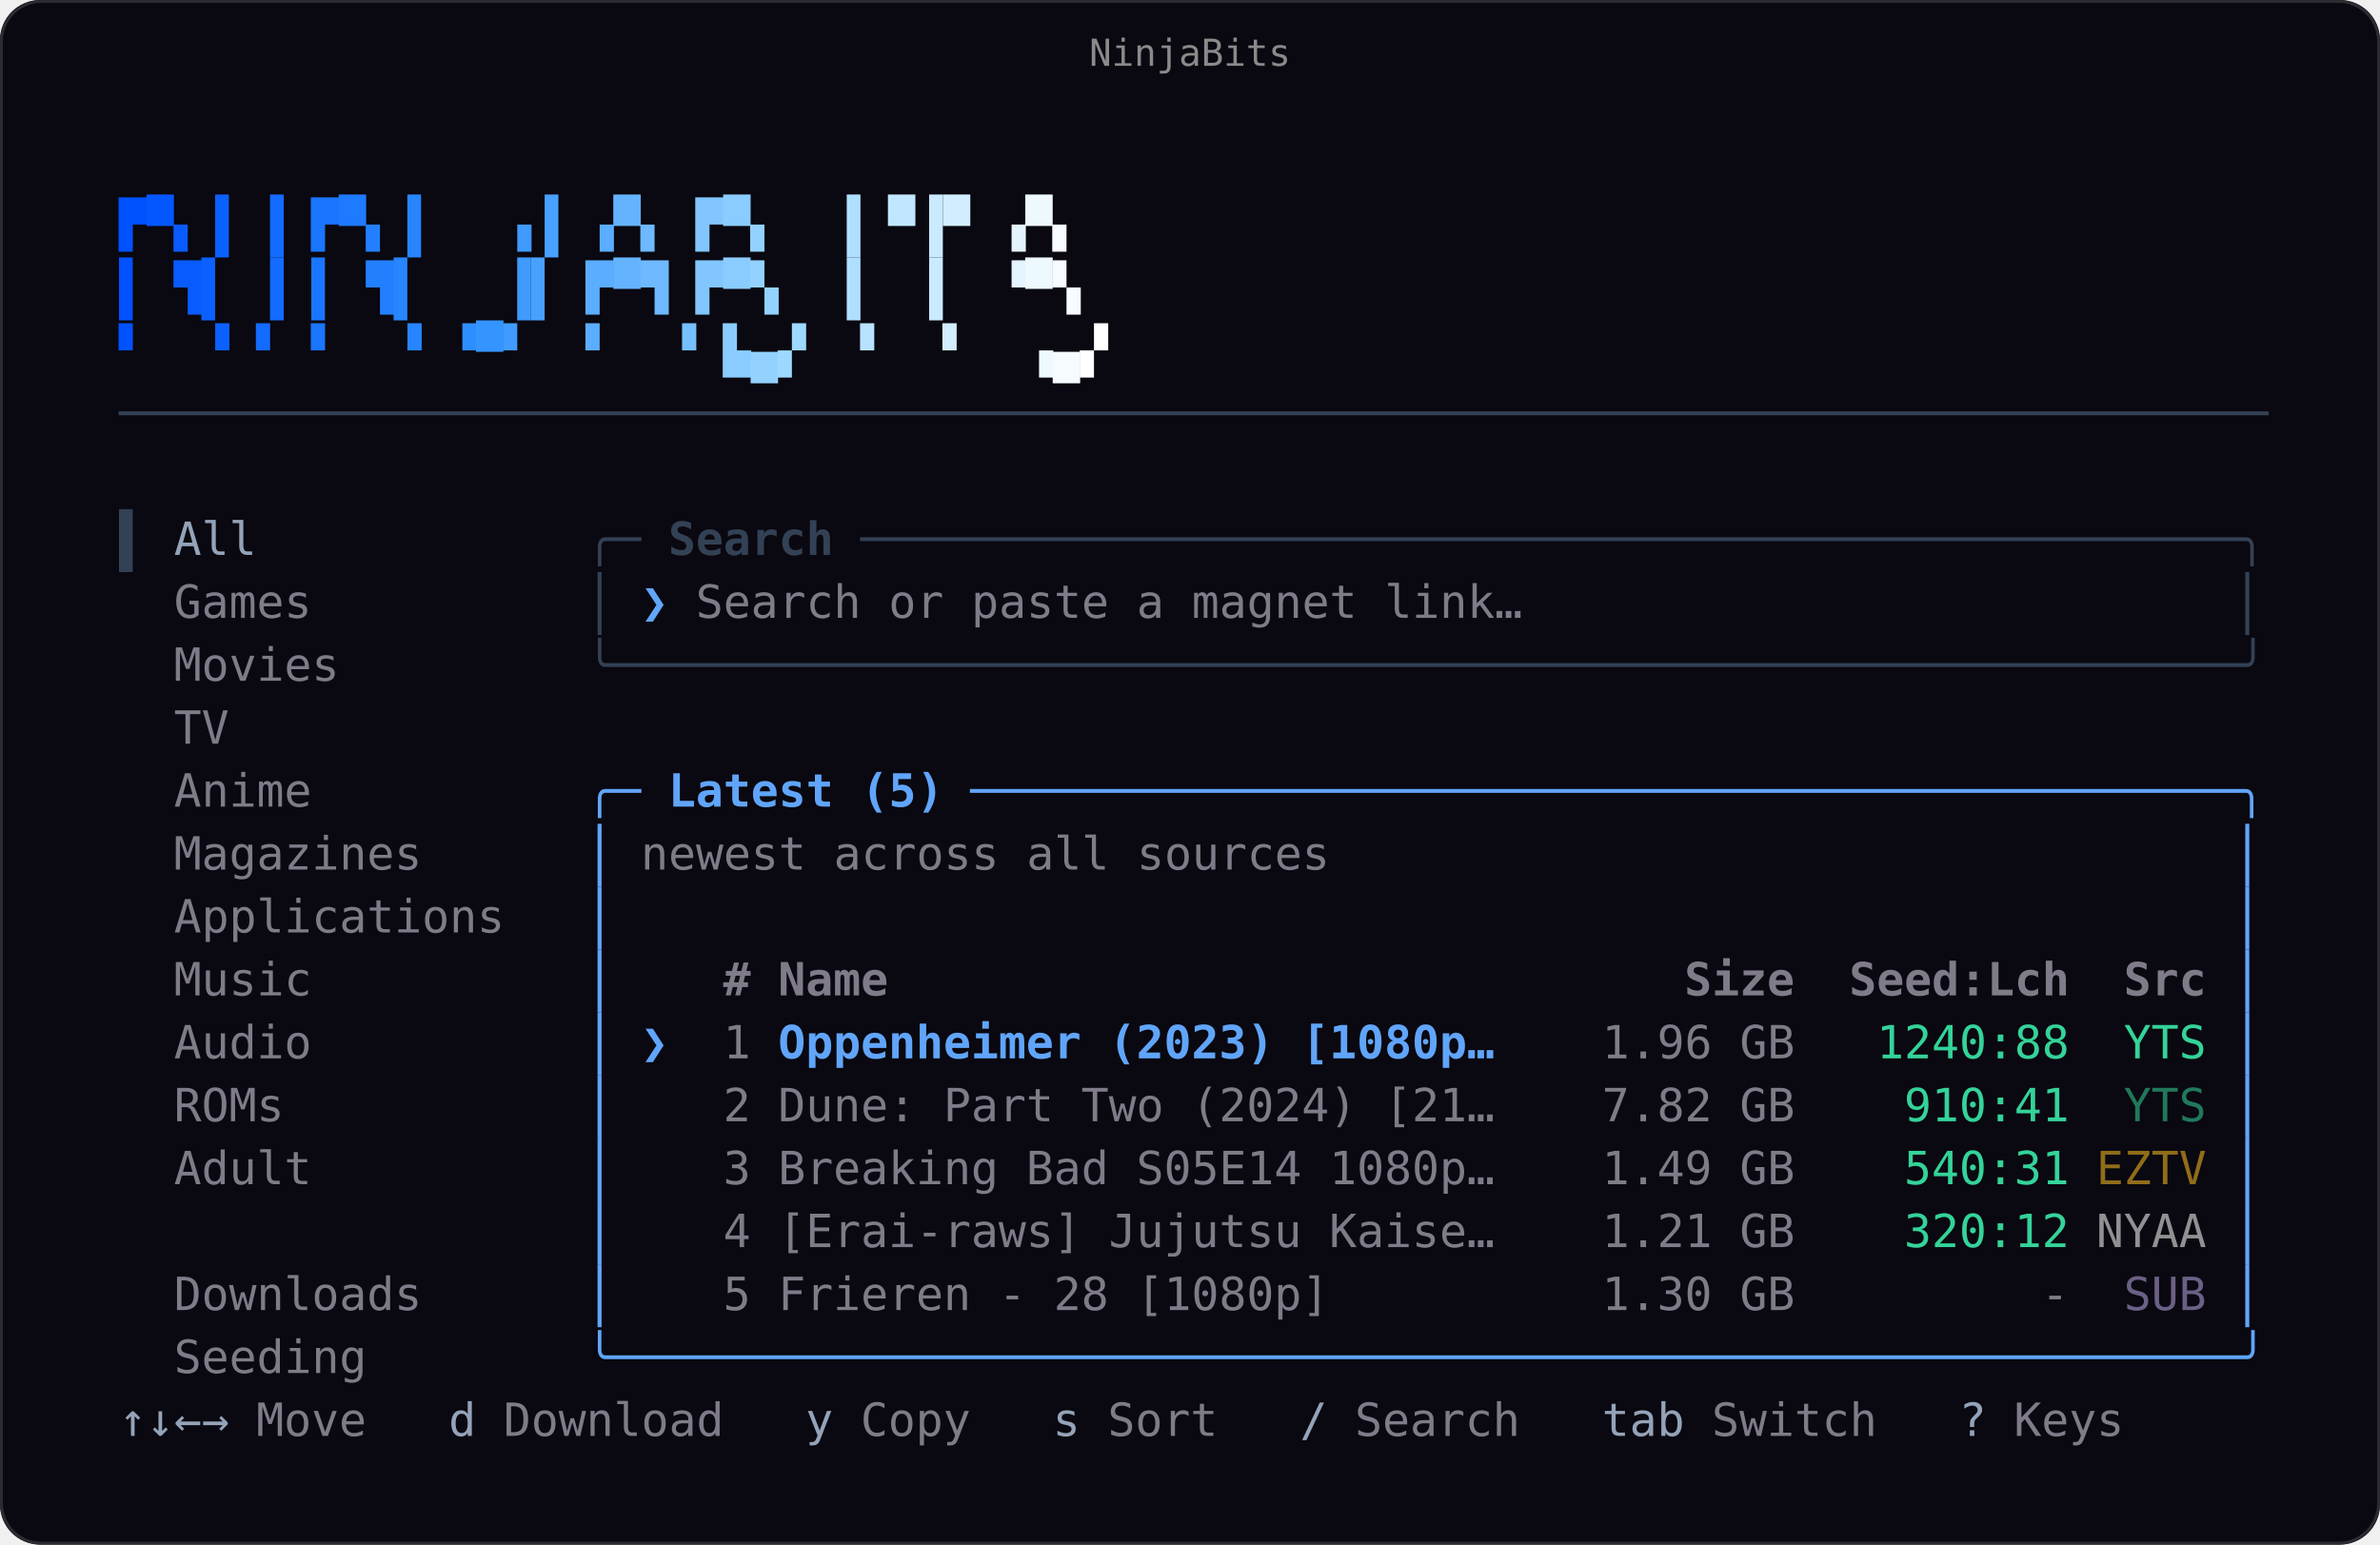
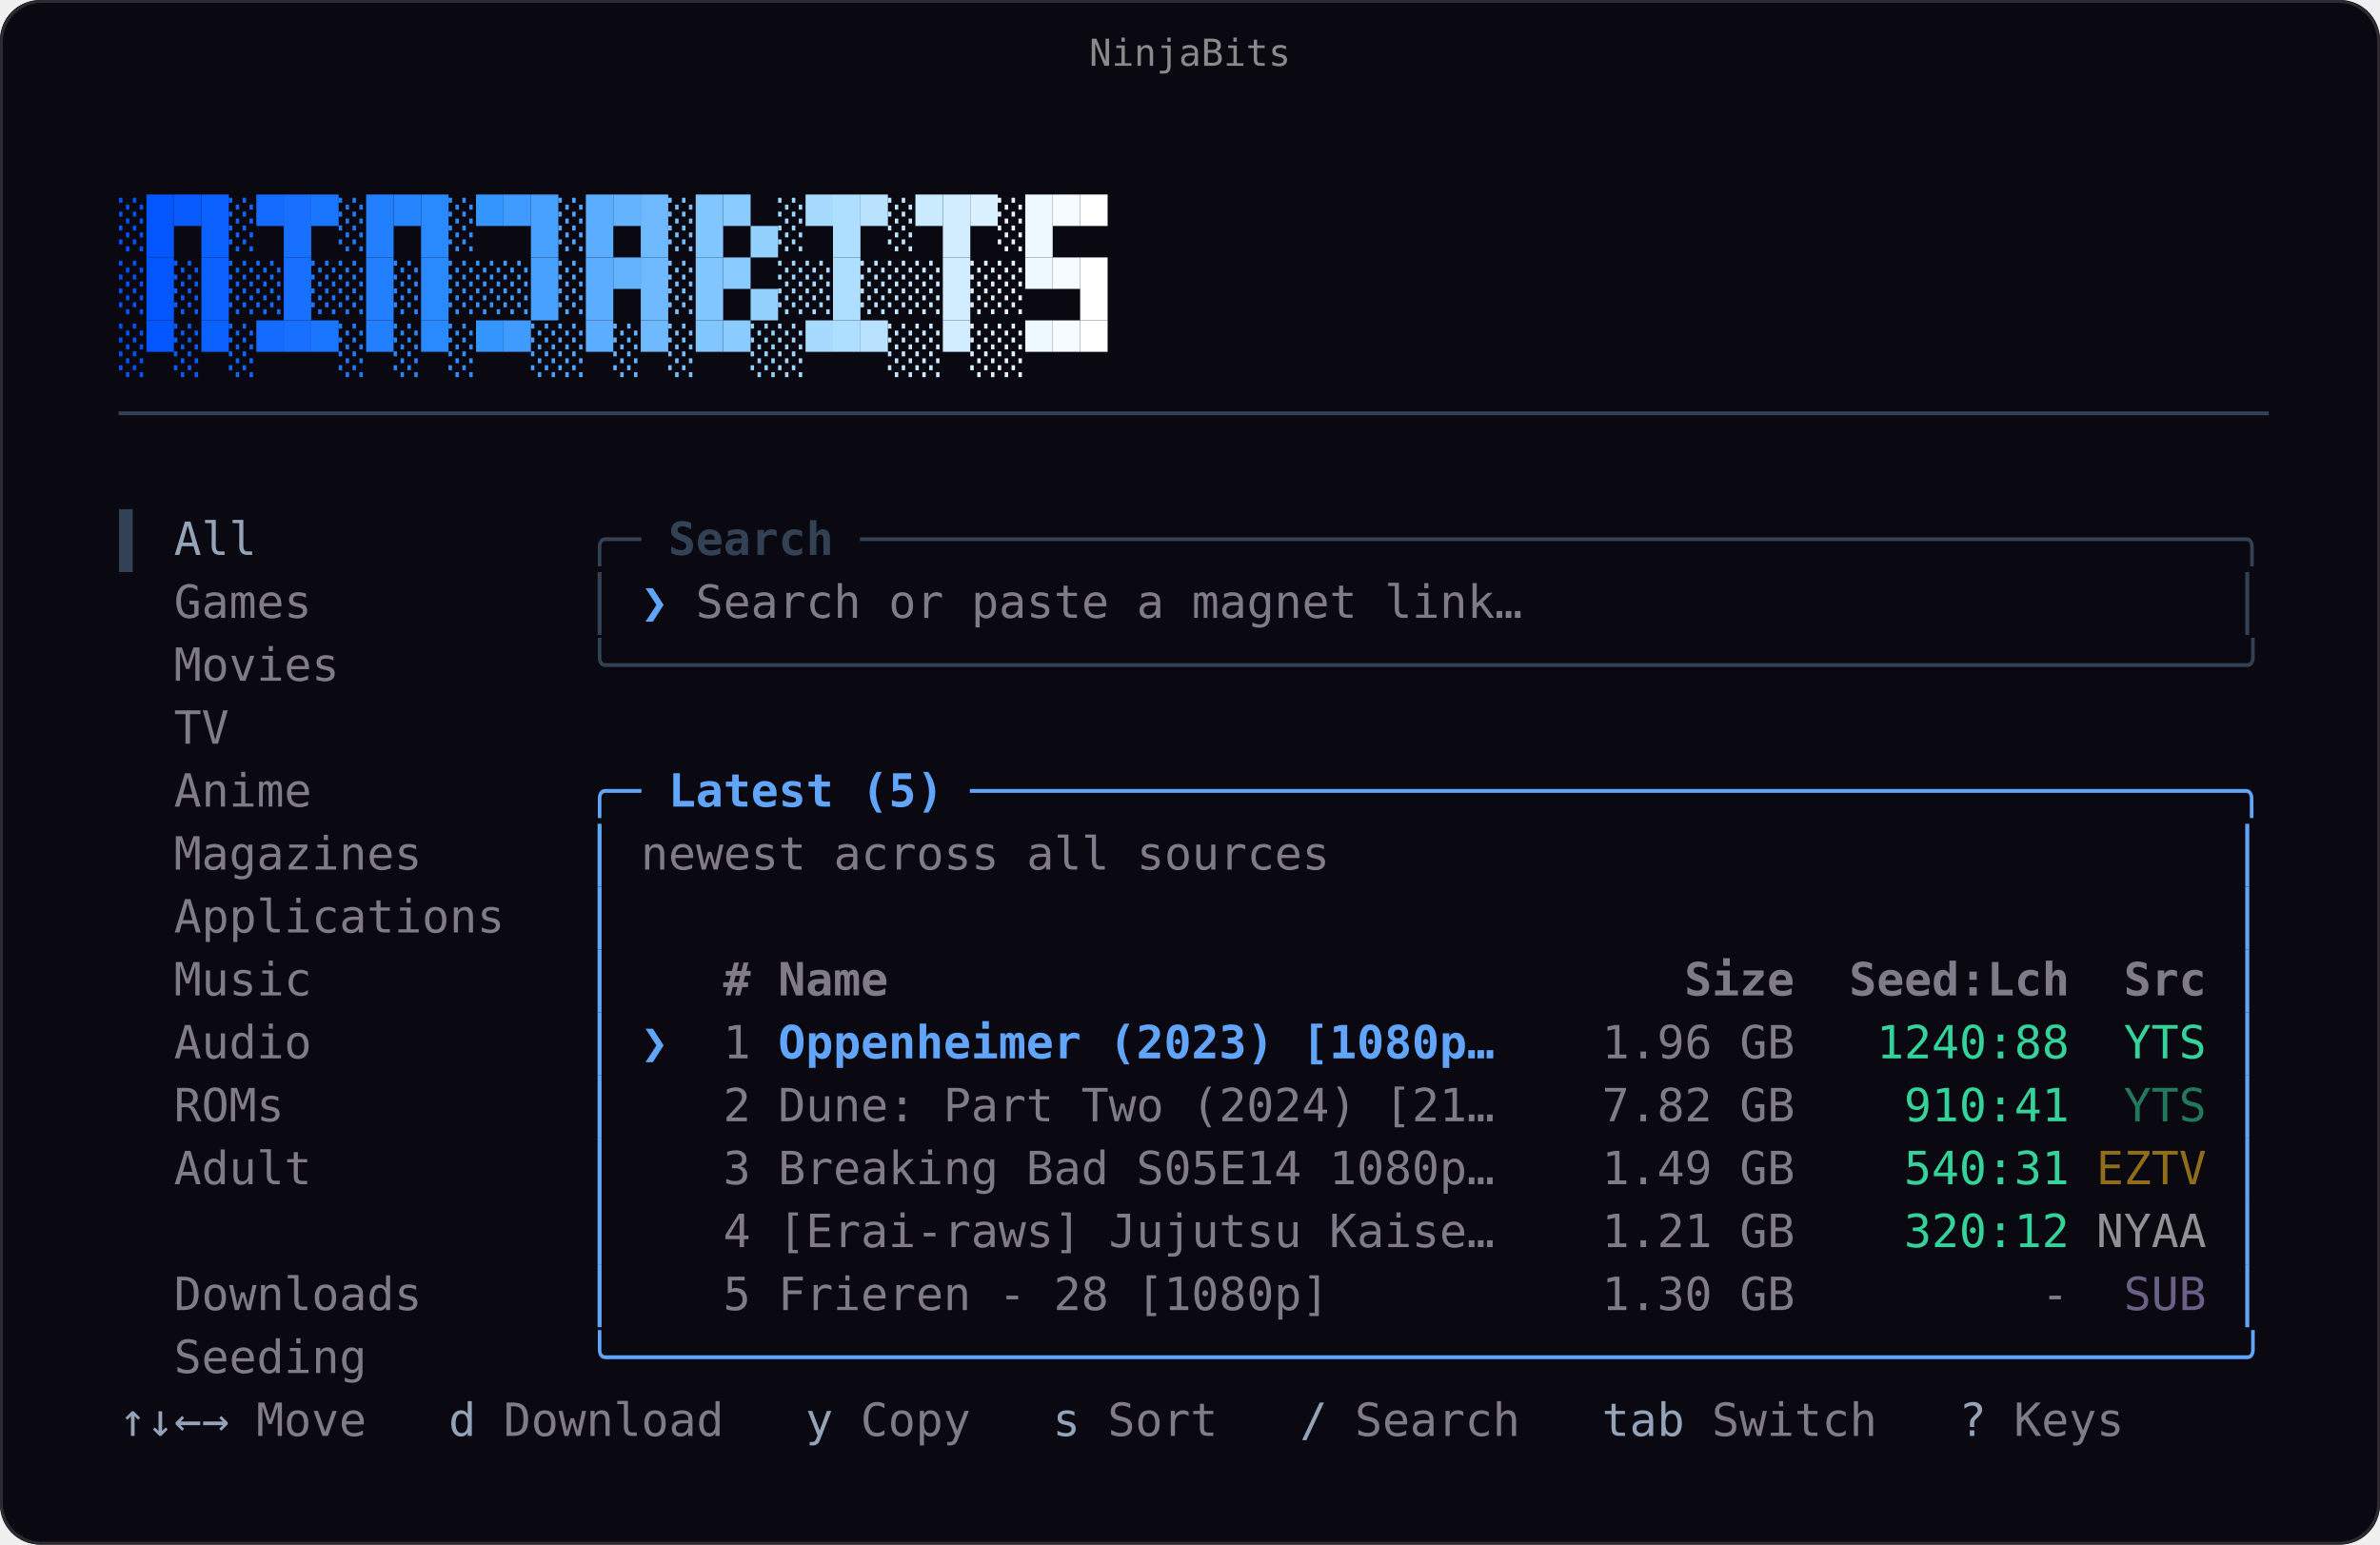
<svg xmlns="http://www.w3.org/2000/svg" width="832" height="540" viewBox="0 0 832 540" style="max-width: 832px; width: 100%; height: auto;" role="img">
  <rect width="100%" height="100%" rx="14" fill="#0a0810" />
  <rect x="0.5" y="0.5" width="831" height="539" rx="14" fill="none" stroke="#2d2b31" stroke-width="1" />
  <text x="416" y="23" text-anchor="middle" font-family="ui-monospace, &quot;Cascadia Mono&quot;, &quot;SF Mono&quot;, Menlo, Consolas, &quot;DejaVu Sans Mono&quot;, monospace" font-size="13" fill="#8a8a8a">NinjaBits</text>
  <g font-family="ui-monospace, &quot;Cascadia Mono&quot;, &quot;SF Mono&quot;, Menlo, Consolas, &quot;DejaVu Sans Mono&quot;, monospace" font-size="16" fill="#ddd8ea">
-     <text x="41.6" y="84" textLength="9.6" lengthAdjust="spacingAndGlyphs" xml:space="preserve" fill="#0052ff" font-weight="600">▛</text>
-     <rect x="51.2" y="68" width="9.6" height="11" fill="#0457ff" />
-     <text x="60.8" y="84" textLength="9.6" lengthAdjust="spacingAndGlyphs" xml:space="preserve" fill="#085cff" font-weight="600">▖</text>
-     <rect x="75.2" y="68" width="4.8" height="22" fill="#0b61ff" />
-     <rect x="94.4" y="68" width="4.8" height="22" fill="#136bff" />
-     <text x="108.8" y="84" textLength="9.6" lengthAdjust="spacingAndGlyphs" xml:space="preserve" fill="#1a75ff" font-weight="600">▛</text>
-     <rect x="118.4" y="68" width="9.6" height="11" fill="#1e7aff" />
-     <text x="128" y="84" textLength="9.6" lengthAdjust="spacingAndGlyphs" xml:space="preserve" fill="#2280ff" font-weight="600">▖</text>
-     <rect x="142.4" y="68" width="4.8" height="22" fill="#2685ff" />
-     <text x="176" y="84" textLength="9.6" lengthAdjust="spacingAndGlyphs" xml:space="preserve" fill="#3f9bff" font-weight="600">▗</text>
-     <rect x="190.4" y="68" width="4.8" height="22" fill="#48a1ff" />
-     <text x="204.8" y="84" textLength="9.6" lengthAdjust="spacingAndGlyphs" xml:space="preserve" fill="#5badff" font-weight="600">▗</text>
+     <text x="41.6" y="84" textLength="9.6" lengthAdjust="spacingAndGlyphs" xml:space="preserve" fill="#0052ff" font-weight="600">░</text>
+     <rect x="51.2" y="68" width="9.6" height="22" fill="#0457ff" />
+     <rect x="60.8" y="68" width="9.6" height="11" fill="#085cff" />
+     <rect x="70.4" y="68" width="9.6" height="22" fill="#0b61ff" />
+     <text x="80" y="84" textLength="9.6" lengthAdjust="spacingAndGlyphs" xml:space="preserve" fill="#0f66ff" font-weight="600">░</text>
+     <rect x="89.6" y="68" width="9.6" height="11" fill="#136bff" />
+     <rect x="99.2" y="68" width="9.6" height="22" fill="#1770ff" />
+     <rect x="108.8" y="68" width="9.6" height="11" fill="#1a75ff" />
+     <text x="118.4" y="84" textLength="9.6" lengthAdjust="spacingAndGlyphs" xml:space="preserve" fill="#1e7aff" font-weight="600">░</text>
+     <rect x="128" y="68" width="9.6" height="22" fill="#2280ff" />
+     <rect x="137.6" y="68" width="9.6" height="11" fill="#2685ff" />
+     <rect x="147.2" y="68" width="9.6" height="22" fill="#298aff" />
+     <text x="156.8" y="84" textLength="9.6" lengthAdjust="spacingAndGlyphs" xml:space="preserve" fill="#2d8fff" font-weight="600">░</text>
+     <rect x="166.4" y="68" width="9.6" height="11" fill="#3595ff" />
+     <rect x="176" y="68" width="9.6" height="11" fill="#3f9bff" />
+     <rect x="185.6" y="68" width="9.6" height="22" fill="#48a1ff" />
+     <text x="195.2" y="84" textLength="9.6" lengthAdjust="spacingAndGlyphs" xml:space="preserve" fill="#51a7ff" font-weight="600">░</text>
+     <rect x="204.8" y="68" width="9.6" height="22" fill="#5badff" />
    <rect x="214.4" y="68" width="9.6" height="11" fill="#64b3ff" />
-     <text x="224" y="84" textLength="9.6" lengthAdjust="spacingAndGlyphs" xml:space="preserve" fill="#6eb9ff" font-weight="600">▖</text>
-     <text x="243.2" y="84" textLength="9.6" lengthAdjust="spacingAndGlyphs" xml:space="preserve" fill="#81c6ff" font-weight="600">▛</text>
+     <rect x="224" y="68" width="9.6" height="22" fill="#6eb9ff" />
+     <text x="233.6" y="84" textLength="9.6" lengthAdjust="spacingAndGlyphs" xml:space="preserve" fill="#77c0ff" font-weight="600">░</text>
+     <rect x="243.2" y="68" width="9.6" height="22" fill="#81c6ff" />
    <rect x="252.8" y="68" width="9.6" height="11" fill="#8accff" />
-     <text x="262.4" y="84" textLength="9.6" lengthAdjust="spacingAndGlyphs" xml:space="preserve" fill="#93d2ff" font-weight="600">▖</text>
-     <rect x="296" y="68" width="4.8" height="22" fill="#afdfff" />
-     <rect x="310.4" y="68" width="9.6" height="11" fill="#c1e6ff" />
-     <rect x="324.8" y="68" width="4.8" height="22" fill="#c9eaff" />
-     <rect x="329.6" y="68" width="9.6" height="11" fill="#d2edff" />
-     <text x="348.8" y="84" textLength="9.6" lengthAdjust="spacingAndGlyphs" xml:space="preserve" fill="#e4f4ff" font-weight="600">▗</text>
-     <rect x="358.4" y="68" width="9.6" height="11" fill="#edf8ff" />
-     <text x="368" y="84" textLength="9.6" lengthAdjust="spacingAndGlyphs" xml:space="preserve" fill="#f6fbff" font-weight="600">▖</text>
-     <rect x="41.6" y="90" width="4.8" height="22" fill="#0052ff" />
-     <text x="60.8" y="106" textLength="9.6" lengthAdjust="spacingAndGlyphs" xml:space="preserve" fill="#085cff" font-weight="600">▜</text>
-     <rect x="70.4" y="90" width="4.8" height="22" fill="#0b61ff" />
-     <rect x="94.4" y="90" width="4.8" height="22" fill="#136bff" />
-     <rect x="108.8" y="90" width="4.8" height="22" fill="#1a75ff" />
-     <text x="128" y="106" textLength="9.6" lengthAdjust="spacingAndGlyphs" xml:space="preserve" fill="#2280ff" font-weight="600">▜</text>
-     <rect x="137.6" y="90" width="4.8" height="22" fill="#2685ff" />
-     <rect x="180.8" y="90" width="4.8" height="22" fill="#3f9bff" />
-     <rect x="185.6" y="90" width="4.8" height="22" fill="#48a1ff" />
-     <text x="204.8" y="106" textLength="9.6" lengthAdjust="spacingAndGlyphs" xml:space="preserve" fill="#5badff" font-weight="600">▛</text>
+     <rect x="262.4" y="79" width="9.6" height="11" fill="#93d2ff" />
+     <text x="272" y="84" textLength="9.6" lengthAdjust="spacingAndGlyphs" xml:space="preserve" fill="#9dd8ff" font-weight="600">░</text>
+     <rect x="281.6" y="68" width="9.6" height="11" fill="#a6dbff" />
+     <rect x="291.2" y="68" width="9.6" height="22" fill="#afdfff" />
+     <rect x="300.8" y="68" width="9.6" height="11" fill="#b8e2ff" />
+     <text x="310.4" y="84" textLength="9.6" lengthAdjust="spacingAndGlyphs" xml:space="preserve" fill="#c1e6ff" font-weight="600">░</text>
+     <rect x="320" y="68" width="9.6" height="11" fill="#c9eaff" />
+     <rect x="329.6" y="68" width="9.6" height="22" fill="#d2edff" />
+     <rect x="339.2" y="68" width="9.6" height="11" fill="#dbf1ff" />
+     <text x="348.8" y="84" textLength="9.6" lengthAdjust="spacingAndGlyphs" xml:space="preserve" fill="#e4f4ff" font-weight="600">░</text>
+     <rect x="358.4" y="68" width="9.6" height="22" fill="#edf8ff" />
+     <rect x="368" y="68" width="9.6" height="11" fill="#f6fbff" />
+     <rect x="377.6" y="68" width="9.6" height="11" fill="#ffffff" />
+     <text x="41.6" y="106" textLength="9.6" lengthAdjust="spacingAndGlyphs" xml:space="preserve" fill="#0052ff" font-weight="600">░</text>
+     <rect x="51.2" y="90" width="9.6" height="22" fill="#0457ff" />
+     <text x="60.8" y="106" textLength="9.6" lengthAdjust="spacingAndGlyphs" xml:space="preserve" fill="#085cff" font-weight="600">░</text>
+     <rect x="70.4" y="90" width="9.6" height="22" fill="#0b61ff" />
+     <text x="80" y="106" textLength="9.6" lengthAdjust="spacingAndGlyphs" xml:space="preserve" fill="#0f66ff" font-weight="600">░</text>
+     <text x="89.6" y="106" textLength="9.6" lengthAdjust="spacingAndGlyphs" xml:space="preserve" fill="#136bff" font-weight="600">░</text>
+     <rect x="99.2" y="90" width="9.6" height="22" fill="#1770ff" />
+     <text x="108.8" y="106" textLength="9.6" lengthAdjust="spacingAndGlyphs" xml:space="preserve" fill="#1a75ff" font-weight="600">░</text>
+     <text x="118.4" y="106" textLength="9.6" lengthAdjust="spacingAndGlyphs" xml:space="preserve" fill="#1e7aff" font-weight="600">░</text>
+     <rect x="128" y="90" width="9.6" height="22" fill="#2280ff" />
+     <text x="137.6" y="106" textLength="9.6" lengthAdjust="spacingAndGlyphs" xml:space="preserve" fill="#2685ff" font-weight="600">░</text>
+     <rect x="147.2" y="90" width="9.6" height="22" fill="#298aff" />
+     <text x="156.8" y="106" textLength="9.6" lengthAdjust="spacingAndGlyphs" xml:space="preserve" fill="#2d8fff" font-weight="600">░</text>
+     <text x="166.4" y="106" textLength="9.6" lengthAdjust="spacingAndGlyphs" xml:space="preserve" fill="#3595ff" font-weight="600">░</text>
+     <text x="176" y="106" textLength="9.6" lengthAdjust="spacingAndGlyphs" xml:space="preserve" fill="#3f9bff" font-weight="600">░</text>
+     <rect x="185.6" y="90" width="9.6" height="22" fill="#48a1ff" />
+     <text x="195.2" y="106" textLength="9.6" lengthAdjust="spacingAndGlyphs" xml:space="preserve" fill="#51a7ff" font-weight="600">░</text>
+     <rect x="204.8" y="90" width="9.6" height="22" fill="#5badff" />
    <rect x="214.4" y="90" width="9.6" height="11" fill="#64b3ff" />
-     <text x="224" y="106" textLength="9.6" lengthAdjust="spacingAndGlyphs" xml:space="preserve" fill="#6eb9ff" font-weight="600">▜</text>
-     <text x="243.2" y="106" textLength="9.6" lengthAdjust="spacingAndGlyphs" xml:space="preserve" fill="#81c6ff" font-weight="600">▛</text>
+     <rect x="224" y="90" width="9.6" height="22" fill="#6eb9ff" />
+     <text x="233.6" y="106" textLength="9.6" lengthAdjust="spacingAndGlyphs" xml:space="preserve" fill="#77c0ff" font-weight="600">░</text>
+     <rect x="243.2" y="90" width="9.6" height="22" fill="#81c6ff" />
    <rect x="252.8" y="90" width="9.6" height="11" fill="#8accff" />
-     <text x="262.4" y="106" textLength="9.6" lengthAdjust="spacingAndGlyphs" xml:space="preserve" fill="#93d2ff" font-weight="600">▚</text>
-     <rect x="296" y="90" width="4.8" height="22" fill="#afdfff" />
-     <rect x="324.8" y="90" width="4.8" height="22" fill="#c9eaff" />
-     <text x="348.8" y="106" textLength="9.6" lengthAdjust="spacingAndGlyphs" xml:space="preserve" fill="#e4f4ff" font-weight="600">▝</text>
+     <rect x="262.4" y="101" width="9.6" height="11" fill="#93d2ff" />
+     <text x="272" y="106" textLength="9.6" lengthAdjust="spacingAndGlyphs" xml:space="preserve" fill="#9dd8ff" font-weight="600">░</text>
+     <text x="281.6" y="106" textLength="9.6" lengthAdjust="spacingAndGlyphs" xml:space="preserve" fill="#a6dbff" font-weight="600">░</text>
+     <rect x="291.2" y="90" width="9.6" height="22" fill="#afdfff" />
+     <text x="300.8" y="106" textLength="9.6" lengthAdjust="spacingAndGlyphs" xml:space="preserve" fill="#b8e2ff" font-weight="600">░</text>
+     <text x="310.4" y="106" textLength="9.6" lengthAdjust="spacingAndGlyphs" xml:space="preserve" fill="#c1e6ff" font-weight="600">░</text>
+     <text x="320" y="106" textLength="9.6" lengthAdjust="spacingAndGlyphs" xml:space="preserve" fill="#c9eaff" font-weight="600">░</text>
+     <rect x="329.6" y="90" width="9.6" height="22" fill="#d2edff" />
+     <text x="339.2" y="106" textLength="9.6" lengthAdjust="spacingAndGlyphs" xml:space="preserve" fill="#dbf1ff" font-weight="600">░</text>
+     <text x="348.8" y="106" textLength="9.6" lengthAdjust="spacingAndGlyphs" xml:space="preserve" fill="#e4f4ff" font-weight="600">░</text>
    <rect x="358.4" y="90" width="9.6" height="11" fill="#edf8ff" />
-     <text x="368" y="106" textLength="9.6" lengthAdjust="spacingAndGlyphs" xml:space="preserve" fill="#f6fbff" font-weight="600">▚</text>
-     <text x="41.6" y="128" textLength="9.6" lengthAdjust="spacingAndGlyphs" xml:space="preserve" fill="#0052ff" font-weight="600">▘</text>
-     <text x="70.4" y="128" textLength="9.6" lengthAdjust="spacingAndGlyphs" xml:space="preserve" fill="#0b61ff" font-weight="600">▝</text>
-     <text x="89.6" y="128" textLength="9.6" lengthAdjust="spacingAndGlyphs" xml:space="preserve" fill="#136bff" font-weight="600">▘</text>
-     <text x="108.8" y="128" textLength="9.6" lengthAdjust="spacingAndGlyphs" xml:space="preserve" fill="#1a75ff" font-weight="600">▘</text>
-     <text x="137.6" y="128" textLength="9.6" lengthAdjust="spacingAndGlyphs" xml:space="preserve" fill="#2685ff" font-weight="600">▝</text>
-     <text x="156.8" y="128" textLength="9.6" lengthAdjust="spacingAndGlyphs" xml:space="preserve" fill="#2d8fff" font-weight="600">▝</text>
+     <rect x="368" y="90" width="9.6" height="11" fill="#f6fbff" />
+     <rect x="377.6" y="90" width="9.6" height="22" fill="#ffffff" />
+     <text x="41.6" y="128" textLength="9.6" lengthAdjust="spacingAndGlyphs" xml:space="preserve" fill="#0052ff" font-weight="600">░</text>
+     <rect x="51.2" y="112" width="9.6" height="11" fill="#0457ff" />
+     <text x="60.8" y="128" textLength="9.6" lengthAdjust="spacingAndGlyphs" xml:space="preserve" fill="#085cff" font-weight="600">░</text>
+     <rect x="70.4" y="112" width="9.6" height="11" fill="#0b61ff" />
+     <text x="80" y="128" textLength="9.6" lengthAdjust="spacingAndGlyphs" xml:space="preserve" fill="#0f66ff" font-weight="600">░</text>
+     <rect x="89.6" y="112" width="9.6" height="11" fill="#136bff" />
+     <rect x="99.2" y="112" width="9.6" height="11" fill="#1770ff" />
+     <rect x="108.8" y="112" width="9.6" height="11" fill="#1a75ff" />
+     <text x="118.4" y="128" textLength="9.6" lengthAdjust="spacingAndGlyphs" xml:space="preserve" fill="#1e7aff" font-weight="600">░</text>
+     <rect x="128" y="112" width="9.6" height="11" fill="#2280ff" />
+     <text x="137.6" y="128" textLength="9.6" lengthAdjust="spacingAndGlyphs" xml:space="preserve" fill="#2685ff" font-weight="600">░</text>
+     <rect x="147.2" y="112" width="9.6" height="11" fill="#298aff" />
+     <text x="156.8" y="128" textLength="9.6" lengthAdjust="spacingAndGlyphs" xml:space="preserve" fill="#2d8fff" font-weight="600">░</text>
    <rect x="166.4" y="112" width="9.6" height="11" fill="#3595ff" />
-     <text x="176" y="128" textLength="9.6" lengthAdjust="spacingAndGlyphs" xml:space="preserve" fill="#3f9bff" font-weight="600">▘</text>
-     <text x="204.8" y="128" textLength="9.6" lengthAdjust="spacingAndGlyphs" xml:space="preserve" fill="#5badff" font-weight="600">▘</text>
-     <text x="233.6" y="128" textLength="9.6" lengthAdjust="spacingAndGlyphs" xml:space="preserve" fill="#77c0ff" font-weight="600">▝</text>
-     <text x="252.8" y="128" textLength="9.6" lengthAdjust="spacingAndGlyphs" xml:space="preserve" fill="#8accff" font-weight="600">▙</text>
-     <rect x="262.4" y="123" width="9.6" height="11" fill="#93d2ff" />
-     <text x="272" y="128" textLength="9.6" lengthAdjust="spacingAndGlyphs" xml:space="preserve" fill="#9dd8ff" font-weight="600">▞</text>
-     <text x="300.8" y="128" textLength="9.6" lengthAdjust="spacingAndGlyphs" xml:space="preserve" fill="#b8e2ff" font-weight="600">▘</text>
-     <text x="329.6" y="128" textLength="9.6" lengthAdjust="spacingAndGlyphs" xml:space="preserve" fill="#d2edff" font-weight="600">▘</text>
-     <text x="358.4" y="128" textLength="9.6" lengthAdjust="spacingAndGlyphs" xml:space="preserve" fill="#edf8ff" font-weight="600">▗</text>
-     <rect x="368" y="123" width="9.6" height="11" fill="#f6fbff" />
-     <text x="377.6" y="128" textLength="9.6" lengthAdjust="spacingAndGlyphs" xml:space="preserve" fill="#ffffff" font-weight="600">▞</text>
+     <rect x="176" y="112" width="9.6" height="11" fill="#3f9bff" />
+     <text x="185.6" y="128" textLength="9.6" lengthAdjust="spacingAndGlyphs" xml:space="preserve" fill="#48a1ff" font-weight="600">░</text>
+     <text x="195.2" y="128" textLength="9.6" lengthAdjust="spacingAndGlyphs" xml:space="preserve" fill="#51a7ff" font-weight="600">░</text>
+     <rect x="204.8" y="112" width="9.6" height="11" fill="#5badff" />
+     <text x="214.4" y="128" textLength="9.6" lengthAdjust="spacingAndGlyphs" xml:space="preserve" fill="#64b3ff" font-weight="600">░</text>
+     <rect x="224" y="112" width="9.6" height="11" fill="#6eb9ff" />
+     <text x="233.6" y="128" textLength="9.6" lengthAdjust="spacingAndGlyphs" xml:space="preserve" fill="#77c0ff" font-weight="600">░</text>
+     <rect x="243.2" y="112" width="9.6" height="11" fill="#81c6ff" />
+     <rect x="252.8" y="112" width="9.6" height="11" fill="#8accff" />
+     <text x="262.4" y="128" textLength="9.6" lengthAdjust="spacingAndGlyphs" xml:space="preserve" fill="#93d2ff" font-weight="600">░</text>
+     <text x="272" y="128" textLength="9.6" lengthAdjust="spacingAndGlyphs" xml:space="preserve" fill="#9dd8ff" font-weight="600">░</text>
+     <rect x="281.6" y="112" width="9.6" height="11" fill="#a6dbff" />
+     <rect x="291.2" y="112" width="9.6" height="11" fill="#afdfff" />
+     <rect x="300.8" y="112" width="9.6" height="11" fill="#b8e2ff" />
+     <text x="310.4" y="128" textLength="9.6" lengthAdjust="spacingAndGlyphs" xml:space="preserve" fill="#c1e6ff" font-weight="600">░</text>
+     <text x="320" y="128" textLength="9.6" lengthAdjust="spacingAndGlyphs" xml:space="preserve" fill="#c9eaff" font-weight="600">░</text>
+     <rect x="329.6" y="112" width="9.6" height="11" fill="#d2edff" />
+     <text x="339.2" y="128" textLength="9.6" lengthAdjust="spacingAndGlyphs" xml:space="preserve" fill="#dbf1ff" font-weight="600">░</text>
+     <text x="348.8" y="128" textLength="9.6" lengthAdjust="spacingAndGlyphs" xml:space="preserve" fill="#e4f4ff" font-weight="600">░</text>
+     <rect x="358.4" y="112" width="9.6" height="11" fill="#edf8ff" />
+     <rect x="368" y="112" width="9.6" height="11" fill="#f6fbff" />
+     <rect x="377.6" y="112" width="9.6" height="11" fill="#ffffff" />
    <text x="41.6" y="150" textLength="748.8" lengthAdjust="spacingAndGlyphs" xml:space="preserve" fill="#334155">──────────────────────────────────────────────────────────────────────────────</text>
    <rect x="41.6" y="178" width="4.8" height="22" fill="#334155" />
    <text x="60.8" y="194" textLength="28.8" lengthAdjust="spacingAndGlyphs" xml:space="preserve" fill="#94a3b8">All</text>
    <text x="204.8" y="194" textLength="19.2" lengthAdjust="spacingAndGlyphs" xml:space="preserve" fill="#334155">╭─</text>
    <text x="233.6" y="194" textLength="57.6" lengthAdjust="spacingAndGlyphs" xml:space="preserve" fill="#334155" font-weight="600">Search</text>
    <text x="300.8" y="194" textLength="489.6" lengthAdjust="spacingAndGlyphs" xml:space="preserve" fill="#334155">──────────────────────────────────────────────────╮</text>
    <text x="60.8" y="216" textLength="48" lengthAdjust="spacingAndGlyphs" xml:space="preserve" fill-opacity="0.55">Games</text>
    <rect x="208.9" y="200" width="1.4" height="22" fill="#334155" />
    <text x="224" y="216" textLength="9.6" lengthAdjust="spacingAndGlyphs" xml:space="preserve" fill="#60a5fa">❯</text>
    <text x="243.2" y="216" textLength="288" lengthAdjust="spacingAndGlyphs" xml:space="preserve" fill-opacity="0.55">Search or paste a magnet link…</text>
    <rect x="784.9" y="200" width="1.4" height="22" fill="#334155" />
    <text x="60.8" y="238" textLength="57.6" lengthAdjust="spacingAndGlyphs" xml:space="preserve" fill-opacity="0.55">Movies</text>
    <text x="204.8" y="238" textLength="585.6" lengthAdjust="spacingAndGlyphs" xml:space="preserve" fill="#334155">╰───────────────────────────────────────────────────────────╯</text>
    <text x="60.8" y="260" textLength="19.2" lengthAdjust="spacingAndGlyphs" xml:space="preserve" fill-opacity="0.55">TV</text>
    <text x="60.8" y="282" textLength="48" lengthAdjust="spacingAndGlyphs" xml:space="preserve" fill-opacity="0.55">Anime</text>
    <text x="204.8" y="282" textLength="19.2" lengthAdjust="spacingAndGlyphs" xml:space="preserve" fill="#60a5fa">╭─</text>
    <text x="233.6" y="282" textLength="96" lengthAdjust="spacingAndGlyphs" xml:space="preserve" fill="#60a5fa" font-weight="600">Latest (5)</text>
    <text x="339.2" y="282" textLength="451.2" lengthAdjust="spacingAndGlyphs" xml:space="preserve" fill="#60a5fa">──────────────────────────────────────────────╮</text>
    <text x="60.8" y="304" textLength="86.4" lengthAdjust="spacingAndGlyphs" xml:space="preserve" fill-opacity="0.55">Magazines</text>
    <rect x="208.9" y="288" width="1.4" height="22" fill="#60a5fa" />
    <text x="224" y="304" textLength="240" lengthAdjust="spacingAndGlyphs" xml:space="preserve" fill-opacity="0.55">newest across all sources</text>
    <rect x="784.9" y="288" width="1.4" height="22" fill="#60a5fa" />
    <text x="60.8" y="326" textLength="115.2" lengthAdjust="spacingAndGlyphs" xml:space="preserve" fill-opacity="0.55">Applications</text>
    <rect x="208.9" y="310" width="1.4" height="22" fill="#60a5fa" />
    <rect x="784.9" y="310" width="1.4" height="22" fill="#60a5fa" />
    <text x="60.8" y="348" textLength="48" lengthAdjust="spacingAndGlyphs" xml:space="preserve" fill-opacity="0.55">Music</text>
    <rect x="208.9" y="332" width="1.4" height="22" fill="#60a5fa" />
    <text x="252.8" y="348" textLength="9.6" lengthAdjust="spacingAndGlyphs" xml:space="preserve" fill-opacity="0.55" font-weight="600">#</text>
    <text x="272" y="348" textLength="38.4" lengthAdjust="spacingAndGlyphs" xml:space="preserve" fill-opacity="0.55" font-weight="600">Name</text>
    <text x="588.8" y="348" textLength="38.4" lengthAdjust="spacingAndGlyphs" xml:space="preserve" fill-opacity="0.55" font-weight="600">Size</text>
    <text x="646.4" y="348" textLength="76.8" lengthAdjust="spacingAndGlyphs" xml:space="preserve" fill-opacity="0.55" font-weight="600">Seed:Lch</text>
    <text x="742.4" y="348" textLength="28.8" lengthAdjust="spacingAndGlyphs" xml:space="preserve" fill-opacity="0.55" font-weight="600">Src</text>
    <rect x="784.9" y="332" width="1.4" height="22" fill="#60a5fa" />
    <text x="60.8" y="370" textLength="48" lengthAdjust="spacingAndGlyphs" xml:space="preserve" fill-opacity="0.55">Audio</text>
    <rect x="208.9" y="354" width="1.4" height="22" fill="#60a5fa" />
    <text x="224" y="370" textLength="9.6" lengthAdjust="spacingAndGlyphs" xml:space="preserve" fill="#60a5fa">❯</text>
    <text x="252.8" y="370" textLength="9.6" lengthAdjust="spacingAndGlyphs" xml:space="preserve" fill-opacity="0.55">1</text>
    <text x="272" y="370" textLength="249.6" lengthAdjust="spacingAndGlyphs" xml:space="preserve" fill="#60a5fa" font-weight="600">Oppenheimer (2023) [1080p…</text>
    <text x="560" y="370" textLength="67.2" lengthAdjust="spacingAndGlyphs" xml:space="preserve" fill-opacity="0.55">1.96 GB</text>
    <text x="656" y="370" textLength="67.2" lengthAdjust="spacingAndGlyphs" xml:space="preserve" fill="#34d399">1240:88</text>
    <text x="742.4" y="370" textLength="28.8" lengthAdjust="spacingAndGlyphs" xml:space="preserve" fill="#34d399">YTS</text>
    <rect x="784.9" y="354" width="1.4" height="22" fill="#60a5fa" />
    <text x="60.8" y="392" textLength="38.4" lengthAdjust="spacingAndGlyphs" xml:space="preserve" fill-opacity="0.55">ROMs</text>
    <rect x="208.9" y="376" width="1.4" height="22" fill="#60a5fa" />
    <text x="252.8" y="392" textLength="9.6" lengthAdjust="spacingAndGlyphs" xml:space="preserve" fill-opacity="0.55">2</text>
    <text x="272" y="392" textLength="249.6" lengthAdjust="spacingAndGlyphs" xml:space="preserve" fill-opacity="0.55">Dune: Part Two (2024) [21…</text>
    <text x="560" y="392" textLength="67.2" lengthAdjust="spacingAndGlyphs" xml:space="preserve" fill-opacity="0.55">7.82 GB</text>
    <text x="665.6" y="392" textLength="57.6" lengthAdjust="spacingAndGlyphs" xml:space="preserve" fill="#34d399">910:41</text>
    <text x="742.4" y="392" textLength="28.8" lengthAdjust="spacingAndGlyphs" xml:space="preserve" fill="#34d399" fill-opacity="0.55">YTS</text>
    <rect x="784.9" y="376" width="1.4" height="22" fill="#60a5fa" />
    <text x="60.8" y="414" textLength="48" lengthAdjust="spacingAndGlyphs" xml:space="preserve" fill-opacity="0.55">Adult</text>
    <rect x="208.9" y="398" width="1.4" height="22" fill="#60a5fa" />
    <text x="252.8" y="414" textLength="9.6" lengthAdjust="spacingAndGlyphs" xml:space="preserve" fill-opacity="0.55">3</text>
    <text x="272" y="414" textLength="249.6" lengthAdjust="spacingAndGlyphs" xml:space="preserve" fill-opacity="0.55">Breaking Bad S05E14 1080p…</text>
    <text x="560" y="414" textLength="67.2" lengthAdjust="spacingAndGlyphs" xml:space="preserve" fill-opacity="0.55">1.49 GB</text>
    <text x="665.6" y="414" textLength="57.6" lengthAdjust="spacingAndGlyphs" xml:space="preserve" fill="#34d399">540:31</text>
    <text x="732.8" y="414" textLength="38.4" lengthAdjust="spacingAndGlyphs" xml:space="preserve" fill="#fbbf24" fill-opacity="0.55">EZTV</text>
    <rect x="784.9" y="398" width="1.4" height="22" fill="#60a5fa" />
    <rect x="208.9" y="420" width="1.4" height="22" fill="#60a5fa" />
    <text x="252.8" y="436" textLength="9.6" lengthAdjust="spacingAndGlyphs" xml:space="preserve" fill-opacity="0.55">4</text>
    <text x="272" y="436" textLength="249.6" lengthAdjust="spacingAndGlyphs" xml:space="preserve" fill-opacity="0.55">[Erai-raws] Jujutsu Kaise…</text>
    <text x="560" y="436" textLength="67.2" lengthAdjust="spacingAndGlyphs" xml:space="preserve" fill-opacity="0.55">1.21 GB</text>
    <text x="665.6" y="436" textLength="57.6" lengthAdjust="spacingAndGlyphs" xml:space="preserve" fill="#34d399">320:12</text>
    <text x="732.8" y="436" textLength="38.4" lengthAdjust="spacingAndGlyphs" xml:space="preserve" fill="#ffffff" fill-opacity="0.55">NYAA</text>
    <rect x="784.9" y="420" width="1.4" height="22" fill="#60a5fa" />
    <text x="60.8" y="458" textLength="86.4" lengthAdjust="spacingAndGlyphs" xml:space="preserve" fill-opacity="0.55">Downloads</text>
    <rect x="208.9" y="442" width="1.4" height="22" fill="#60a5fa" />
    <text x="252.8" y="458" textLength="9.6" lengthAdjust="spacingAndGlyphs" xml:space="preserve" fill-opacity="0.55">5</text>
    <text x="272" y="458" textLength="192" lengthAdjust="spacingAndGlyphs" xml:space="preserve" fill-opacity="0.55">Frieren - 28 [1080p]</text>
    <text x="560" y="458" textLength="67.2" lengthAdjust="spacingAndGlyphs" xml:space="preserve" fill-opacity="0.55">1.30 GB</text>
    <text x="713.6" y="458" textLength="9.6" lengthAdjust="spacingAndGlyphs" xml:space="preserve" fill-opacity="0.55">-</text>
    <text x="742.4" y="458" textLength="28.8" lengthAdjust="spacingAndGlyphs" xml:space="preserve" fill="#b9a7e6" fill-opacity="0.55">SUB</text>
    <rect x="784.9" y="442" width="1.4" height="22" fill="#60a5fa" />
    <text x="60.8" y="480" textLength="67.2" lengthAdjust="spacingAndGlyphs" xml:space="preserve" fill-opacity="0.55">Seeding</text>
    <text x="204.8" y="480" textLength="585.6" lengthAdjust="spacingAndGlyphs" xml:space="preserve" fill="#60a5fa">╰───────────────────────────────────────────────────────────╯</text>
    <text x="41.6" y="502" textLength="38.4" lengthAdjust="spacingAndGlyphs" xml:space="preserve" fill="#94a3b8">↑↓←→</text>
    <text x="89.6" y="502" textLength="38.4" lengthAdjust="spacingAndGlyphs" xml:space="preserve" fill-opacity="0.55">Move</text>
    <text x="156.8" y="502" textLength="9.6" lengthAdjust="spacingAndGlyphs" xml:space="preserve" fill="#94a3b8">d</text>
    <text x="176" y="502" textLength="76.8" lengthAdjust="spacingAndGlyphs" xml:space="preserve" fill-opacity="0.55">Download</text>
    <text x="281.6" y="502" textLength="9.6" lengthAdjust="spacingAndGlyphs" xml:space="preserve" fill="#94a3b8">y</text>
    <text x="300.8" y="502" textLength="38.4" lengthAdjust="spacingAndGlyphs" xml:space="preserve" fill-opacity="0.55">Copy</text>
    <text x="368" y="502" textLength="9.6" lengthAdjust="spacingAndGlyphs" xml:space="preserve" fill="#94a3b8">s</text>
    <text x="387.2" y="502" textLength="38.4" lengthAdjust="spacingAndGlyphs" xml:space="preserve" fill-opacity="0.55">Sort</text>
    <text x="454.4" y="502" textLength="9.6" lengthAdjust="spacingAndGlyphs" xml:space="preserve" fill="#94a3b8">/</text>
    <text x="473.6" y="502" textLength="57.6" lengthAdjust="spacingAndGlyphs" xml:space="preserve" fill-opacity="0.55">Search</text>
    <text x="560" y="502" textLength="28.8" lengthAdjust="spacingAndGlyphs" xml:space="preserve" fill="#94a3b8">tab</text>
    <text x="598.4" y="502" textLength="57.6" lengthAdjust="spacingAndGlyphs" xml:space="preserve" fill-opacity="0.55">Switch</text>
    <text x="684.8" y="502" textLength="9.6" lengthAdjust="spacingAndGlyphs" xml:space="preserve" fill="#94a3b8">?</text>
    <text x="704" y="502" textLength="38.4" lengthAdjust="spacingAndGlyphs" xml:space="preserve" fill-opacity="0.55">Keys</text>
  </g>
</svg>
